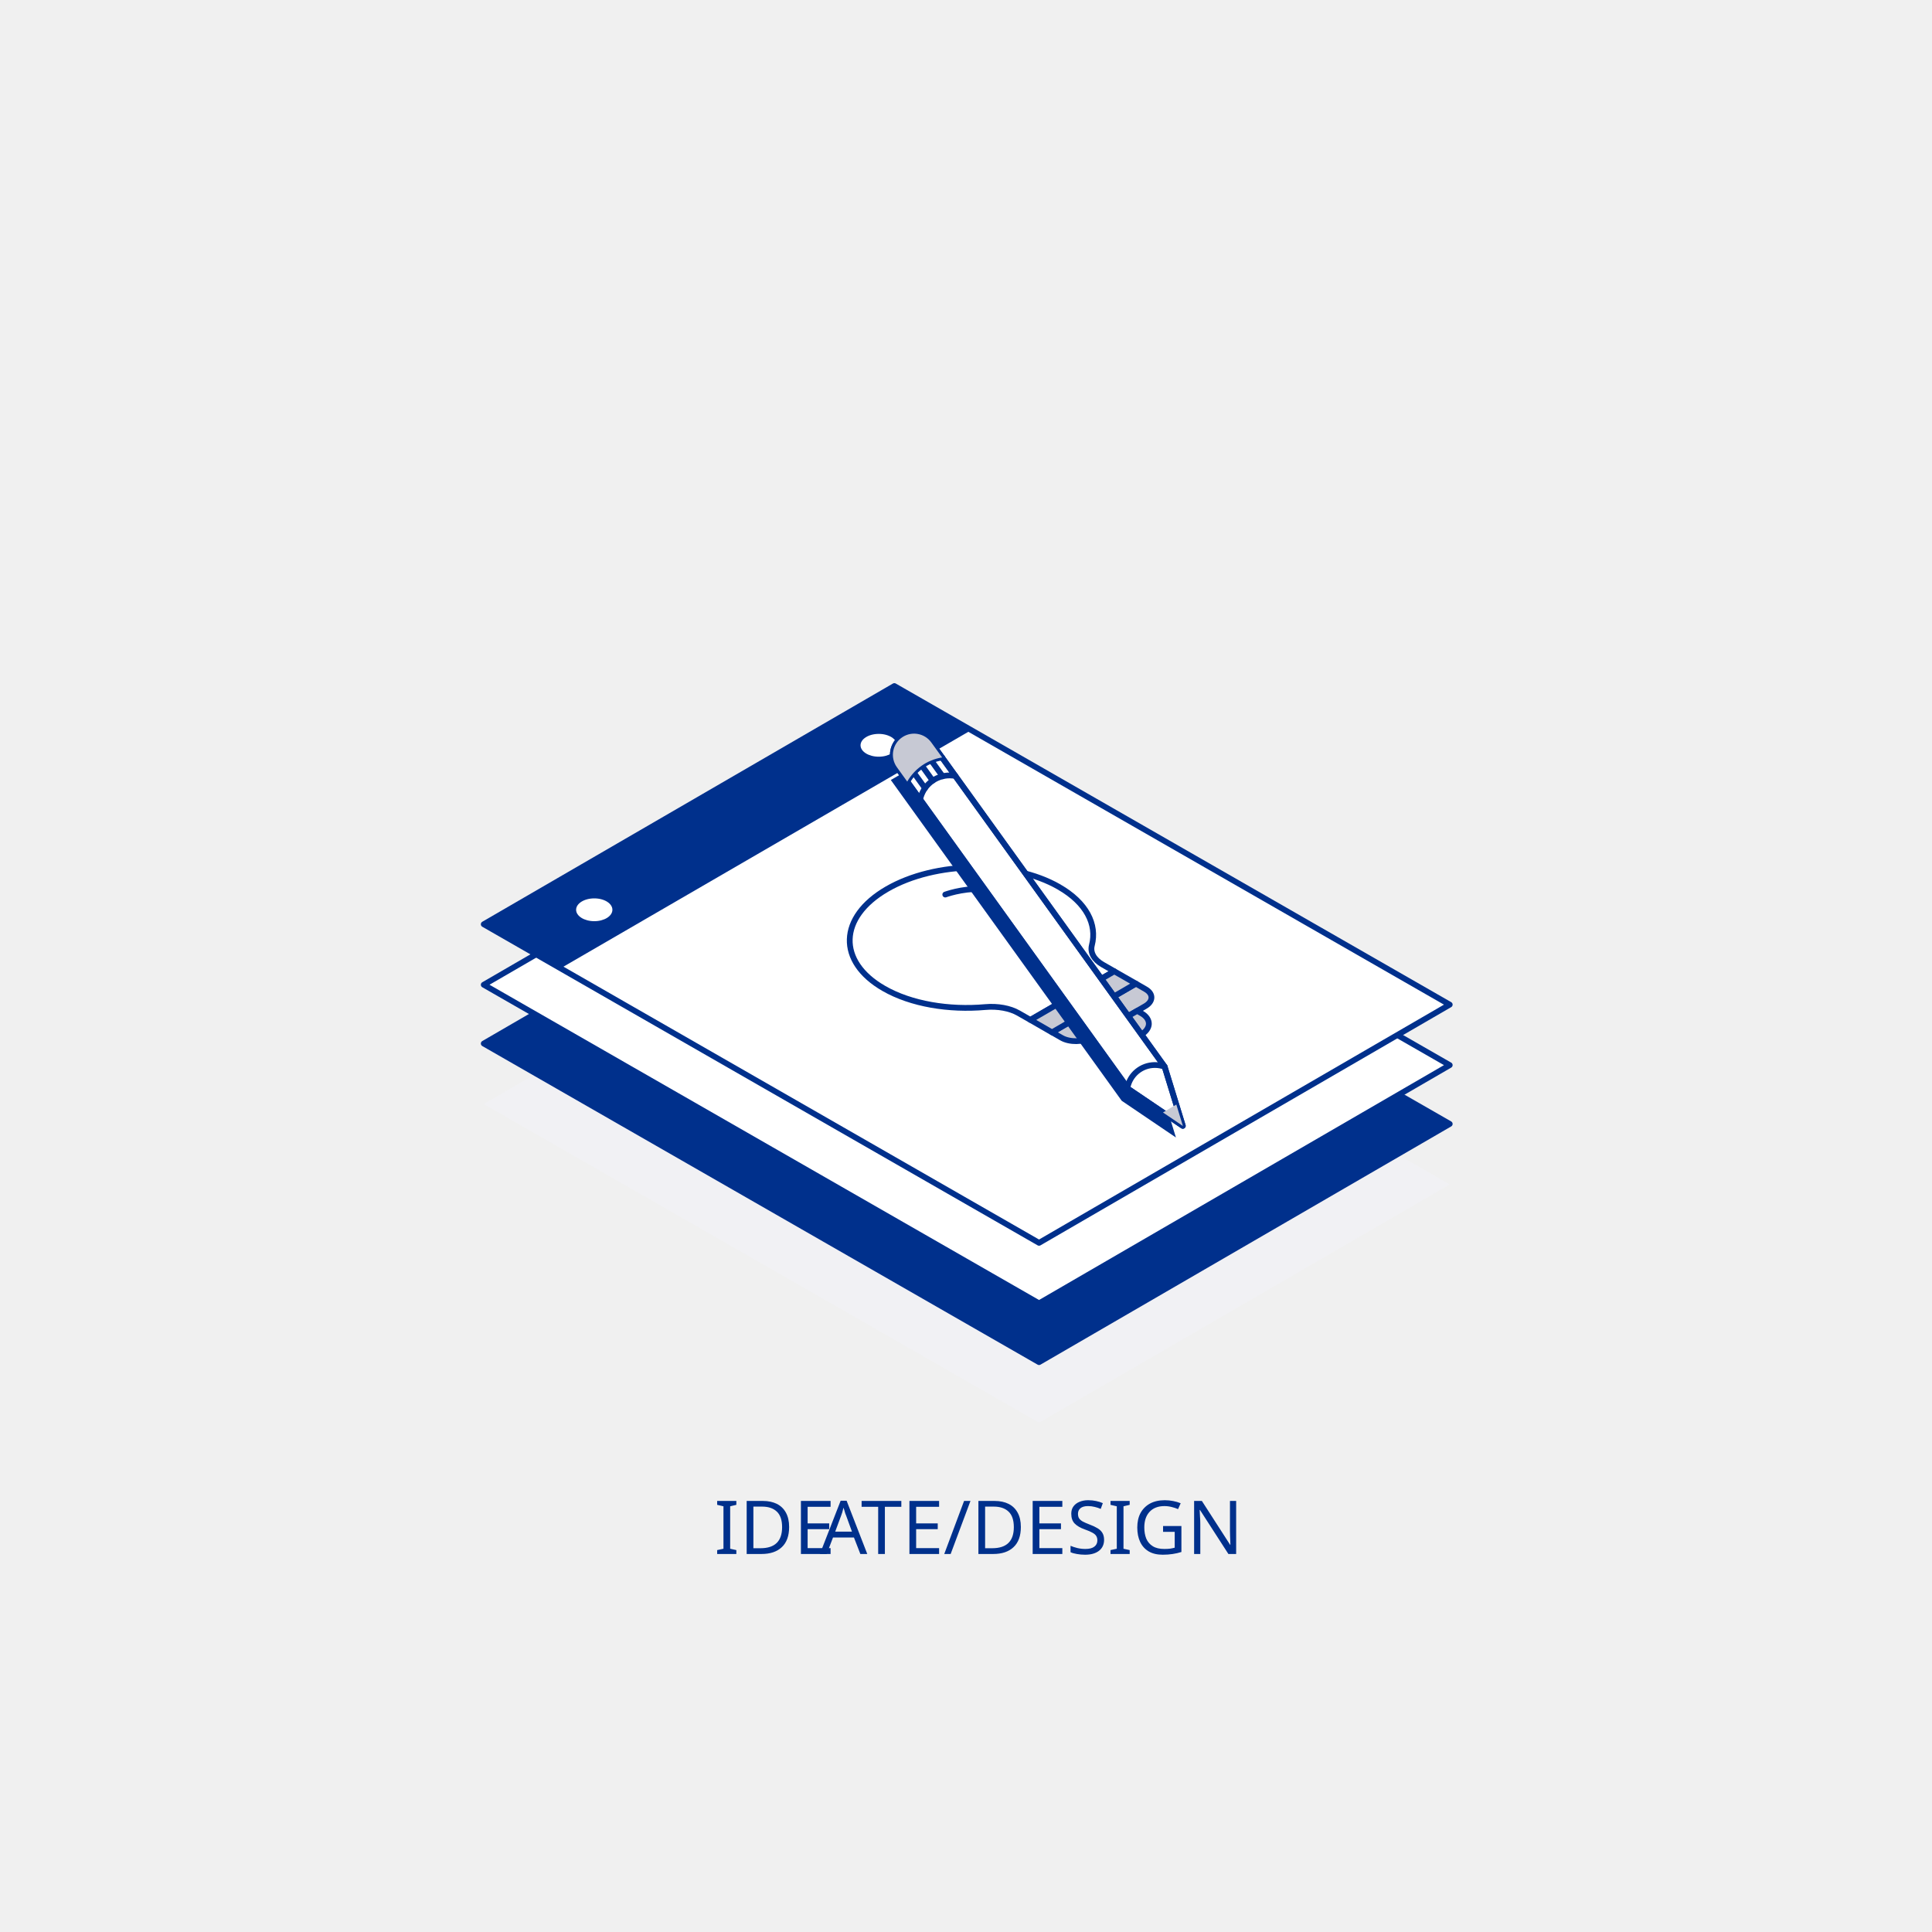
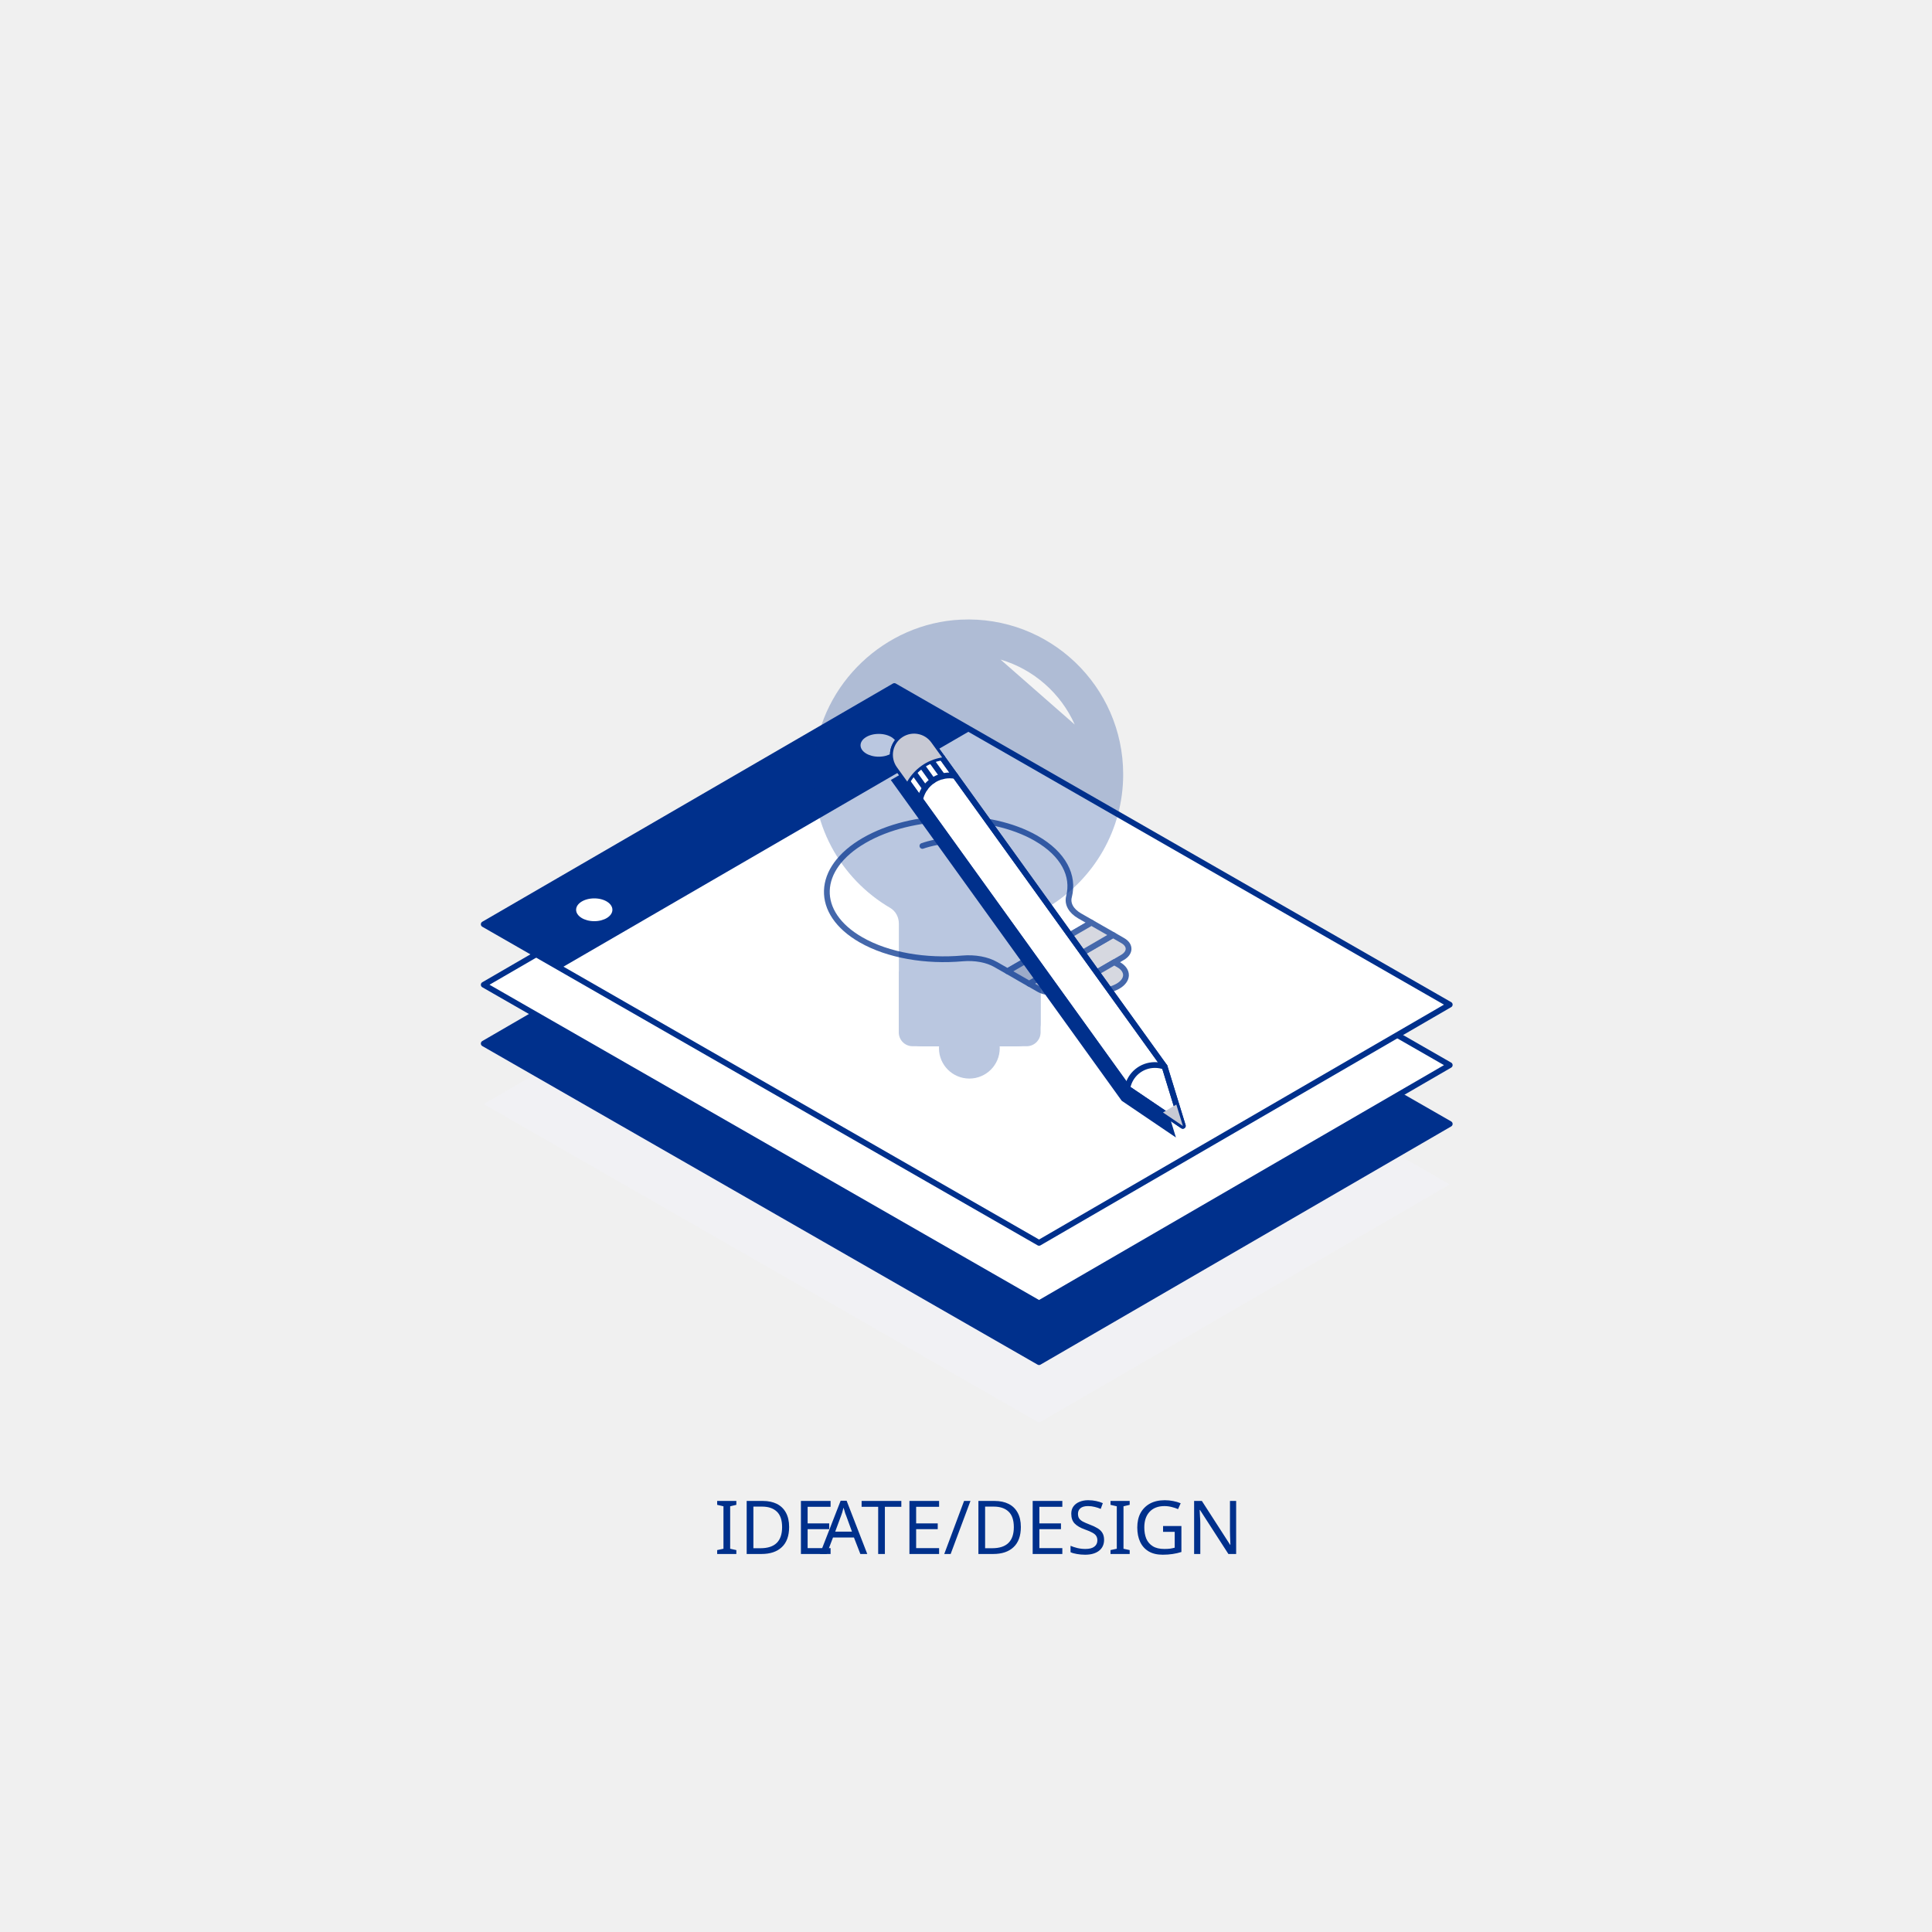
<svg xmlns="http://www.w3.org/2000/svg" id="Layer_1_copy_2" data-name="Layer 1 copy 2" viewBox="0 0 288 288">
  <defs>
    <style>
      .cls-1 {
        fill: #c7c9d4;
      }

      .cls-2 {
        fill: #fff;
      }

      .cls-3, .cls-4, .cls-5 {
        fill: #00308c;
      }

      .cls-3, .cls-6 {
        stroke: #00308c;
        stroke-linecap: round;
        stroke-linejoin: round;
        stroke-width: .86px;
      }

      .cls-7 {
        fill: #f1f1f4;
      }

      .cls-5 {
        font-family: DIN2014-Regular, 'DIN 2014';
        font-size: 11.08px;
      }

      .cls-8 {
        letter-spacing: -.03em;
      }

      .cls-6 {
        fill: none;
      }
    </style>
  </defs>
  <text class="cls-5" transform="translate(106.47 231.65)">
    <tspan x="0" y="0">IDE</tspan>
    <tspan class="cls-8" x="15.75" y="0">A</tspan>
    <tspan x="21.86" y="0">TE/DESIGN</tspan>
  </text>
  <polygon id="Pad_Shadow" data-name="Pad Shadow" class="cls-7" points="216.11 176.56 133.32 129.07 72.11 164.58 154.89 212.07 216.11 176.56" />
  <polygon id="Pad_Bottom" data-name="Pad Bottom" class="cls-3" points="216.11 167.542 133.32 120.052 72.11 155.559 154.89 203.052 216.11 167.542" />
  <g id="Pad_Middle" data-name="Pad Middle">
    <polygon class="cls-2" points="216.11 158.775 133.32 111.285 72.11 146.795 154.89 194.285 216.11 158.775" />
    <polygon class="cls-6" points="216.11 158.775 133.32 111.285 72.11 146.795 154.89 194.285 216.11 158.775" />
  </g>
  <g id="Pad_Top" data-name="Pad Top">
    <polygon class="cls-2" points="216.11 149.759 133.32 102.266 72.11 137.776 154.89 185.269 216.11 149.759" />
    <polygon class="cls-6" points="216.11 149.759 133.32 102.266 72.11 137.776 154.89 185.269 216.11 149.759" />
    <path class="cls-4" d="M133.32,102.27l-61.22,35.51 11.46,6.57 61.22,-35.51 -11.46,-6.57ZM88.59,137.32c-1.49,0.00,-2.71,-0.76,-2.71,-1.70s1.21,-1.70,2.71,-1.70 2.70,0.76,2.70,1.70 -1.21,1.70,-2.70,1.70M130.99,112.80c-1.49,0.00,-2.71,-0.76,-2.71,-1.70s1.21,-1.70,2.71,-1.70 2.71,0.76,2.71,1.70 -1.21,1.70,-2.71,1.70" />
  </g>
-   <g id="Bulb_One">
+   <g id="Bulb_One" opacity="0.73" transform="translate(-3.41, -7.25)">
    <path class="cls-1" d="M169.33,146.63l1.44.83c1.2.69,1.16,1.83-.08,2.54l-8.02,4.65c-1.24.72-3.21.74-4.41.06l-1.44-.83,12.51-7.25Z" />
    <path class="cls-6" d="M169.33,146.63l1.44.83c1.2.69,1.16,1.83-.08,2.54l-8.02,4.65c-1.24.72-3.21.74-4.41.06l-1.44-.83,12.51-7.25Z" />
    <path class="cls-2" d="M157.87,132.22c4.08,2.34,5.7,5.58,4.89,8.7-.27,1.06.31,2.12,1.59,2.86l1.75,1-12.51,7.25-1.75-1c-1.28-.74-3.11-1.07-4.95-.91-5.42.48-11.05-.43-15.13-2.77-6.97-4-6.76-10.64.47-14.82,7.23-4.18,18.66-4.32,25.63-.32" />
    <path class="cls-6" d="M157.87,132.22c4.08,2.34,5.7,5.58,4.89,8.7-.27,1.06.31,2.12,1.59,2.86l1.75,1-12.51,7.25-1.75-1c-1.28-.74-3.11-1.07-4.95-.91-5.42.48-11.05-.43-15.13-2.77-6.97-4-6.76-10.64.47-14.82,7.23-4.18,18.66-4.32,25.63-.32Z" />
    <polygon class="cls-1" points="153.61 152.04 166.11 144.79 169.33 146.63 156.82 153.89 153.61 152.04" />
    <polygon class="cls-6" points="153.61 152.04 166.11 144.79 169.33 146.63 156.82 153.89 153.61 152.04" />
    <path class="cls-1" d="M169.52,150.69l.63.36c.76.43,1.12,1.01,1.11,1.59-.02.58-.42,1.17-1.2,1.62-1.56.91-4.06.94-5.57.07l-.63-.36,5.67-3.29Z" />
    <path class="cls-6" d="M169.52,150.69l.63.36c.76.43,1.12,1.01,1.11,1.59-.02.58-.42,1.17-1.2,1.62-1.56.91-4.06.94-5.57.07l-.63-.36,5.67-3.29Z" />
    <path class="cls-2" d="M140.91,133.35c.73-.25,3.31-1.08,6.62-.79,2.47.21,4.09.94,4.77,1.28" />
    <path class="cls-6" d="M140.91,133.35c.73-.25,3.31-1.08,6.62-.79,2.47.21,4.09.94,4.77,1.28" />
+   </g>
+   <g id="Bulb_Two" opacity="0.27">
+     <g class="cls-12">
+       <circle class="cls-4" cx="144.5" cy="156.25" r="4.53" />
+     </g>
+     <path class="cls-5" d="M167.43,115.43c0-13.12-10.95-23.69-24.22-23.06-11.29.54-20.75,9.5-21.84,20.76-.92,9.45,3.88,17.85,11.33,22.21.82.48,1.29,1.38,1.29,2.33v14.86c0,1.9,1.54,3.45,3.45,3.45h14.16c1.95,0,3.53-1.58,3.53-3.53v-14.76c0-1.08.52-2.1,1.43-2.67,6.52-4.08,10.87-11.32,10.87-19.58Z" />
+     <rect class="cls-4" x="133.98" y="144.81" width="21.14" height="5.57" />
+     <path class="cls-4" d="M133.98,150.39h21.14v3.49c0,1.15-.93,2.08-2.08,2.08h-17c-1.14,0-2.06-.92-2.06-2.06v-3.51h0Z" />
+     <path class="cls-2" d="M149.15,98.32c4.95,1.46,8.99,5.04,11.06,9.69" />
  </g>
  <g id="Pencil">
    <polygon class="cls-4" points="138.29 113.084 132.793 116.274 167.213 164.091 175.293 169.564 172.59 160.741 138.29 113.084" />
    <path class="cls-2" d="M133.70,114.37l34.54,47.99 8.08,5.47 -2.71,-8.82 -34.79,-48.33c-0.97,-1.35,-2.82,-1.72,-4.24,-0.84 -1.55,0.97,-1.96,3.04,-0.89,4.53" />
    <path class="cls-6" d="M133.70,114.37l34.54,47.99 8.08,5.47 -2.71,-8.82 -34.79,-48.33c-0.97,-1.35,-2.82,-1.72,-4.24,-0.84 -1.55,0.97,-1.96,3.04,-0.89,4.53Z" />
    <path class="cls-6" d="M168.07,162.12c0.37,-1.92,2.06,-3.36,4.09,-3.36 0.51,0.00,1.00,0.09,1.46,0.26" />
    <path class="cls-6" d="M142.43,115.67c-0.28,-0.05,-0.57,-0.08,-0.86,-0.08 -2.17,0.00,-3.98,1.53,-4.41,3.58" />
    <path class="cls-6" d="M140.44,112.91c-2.23,0.35,-4.12,1.71,-5.20,3.60" />
    <line class="cls-6" x1="138.82" y1="113.37" x2="140.51" y2="115.72" />
    <line class="cls-6" x1="137.42" y1="114.13" x2="139.03" y2="116.37" />
    <line class="cls-6" x1="136.22" y1="115.17" x2="137.89" y2="117.49" />
    <path class="cls-6" d="M133.70,114.37l34.54,47.99 8.08,5.47 -2.71,-8.82 -34.79,-48.33c-0.97,-1.35,-2.82,-1.72,-4.24,-0.84 -1.55,0.97,-1.96,3.04,-0.89,4.53Z" />
    <polygon class="cls-1" points="176.33 167.844 175.353 164.651 173.363 165.834 176.33 167.844" />
    <path class="cls-1" d="M138.83,110.68c-0.97,-1.35,-2.82,-1.72,-4.24,-0.84 -1.55,0.97,-1.96,3.04,-0.89,4.53l1.54,2.14c1.07,-1.89,2.97,-3.25,5.20,-3.60l-1.61,-2.23Z" />
  </g>
</svg>
